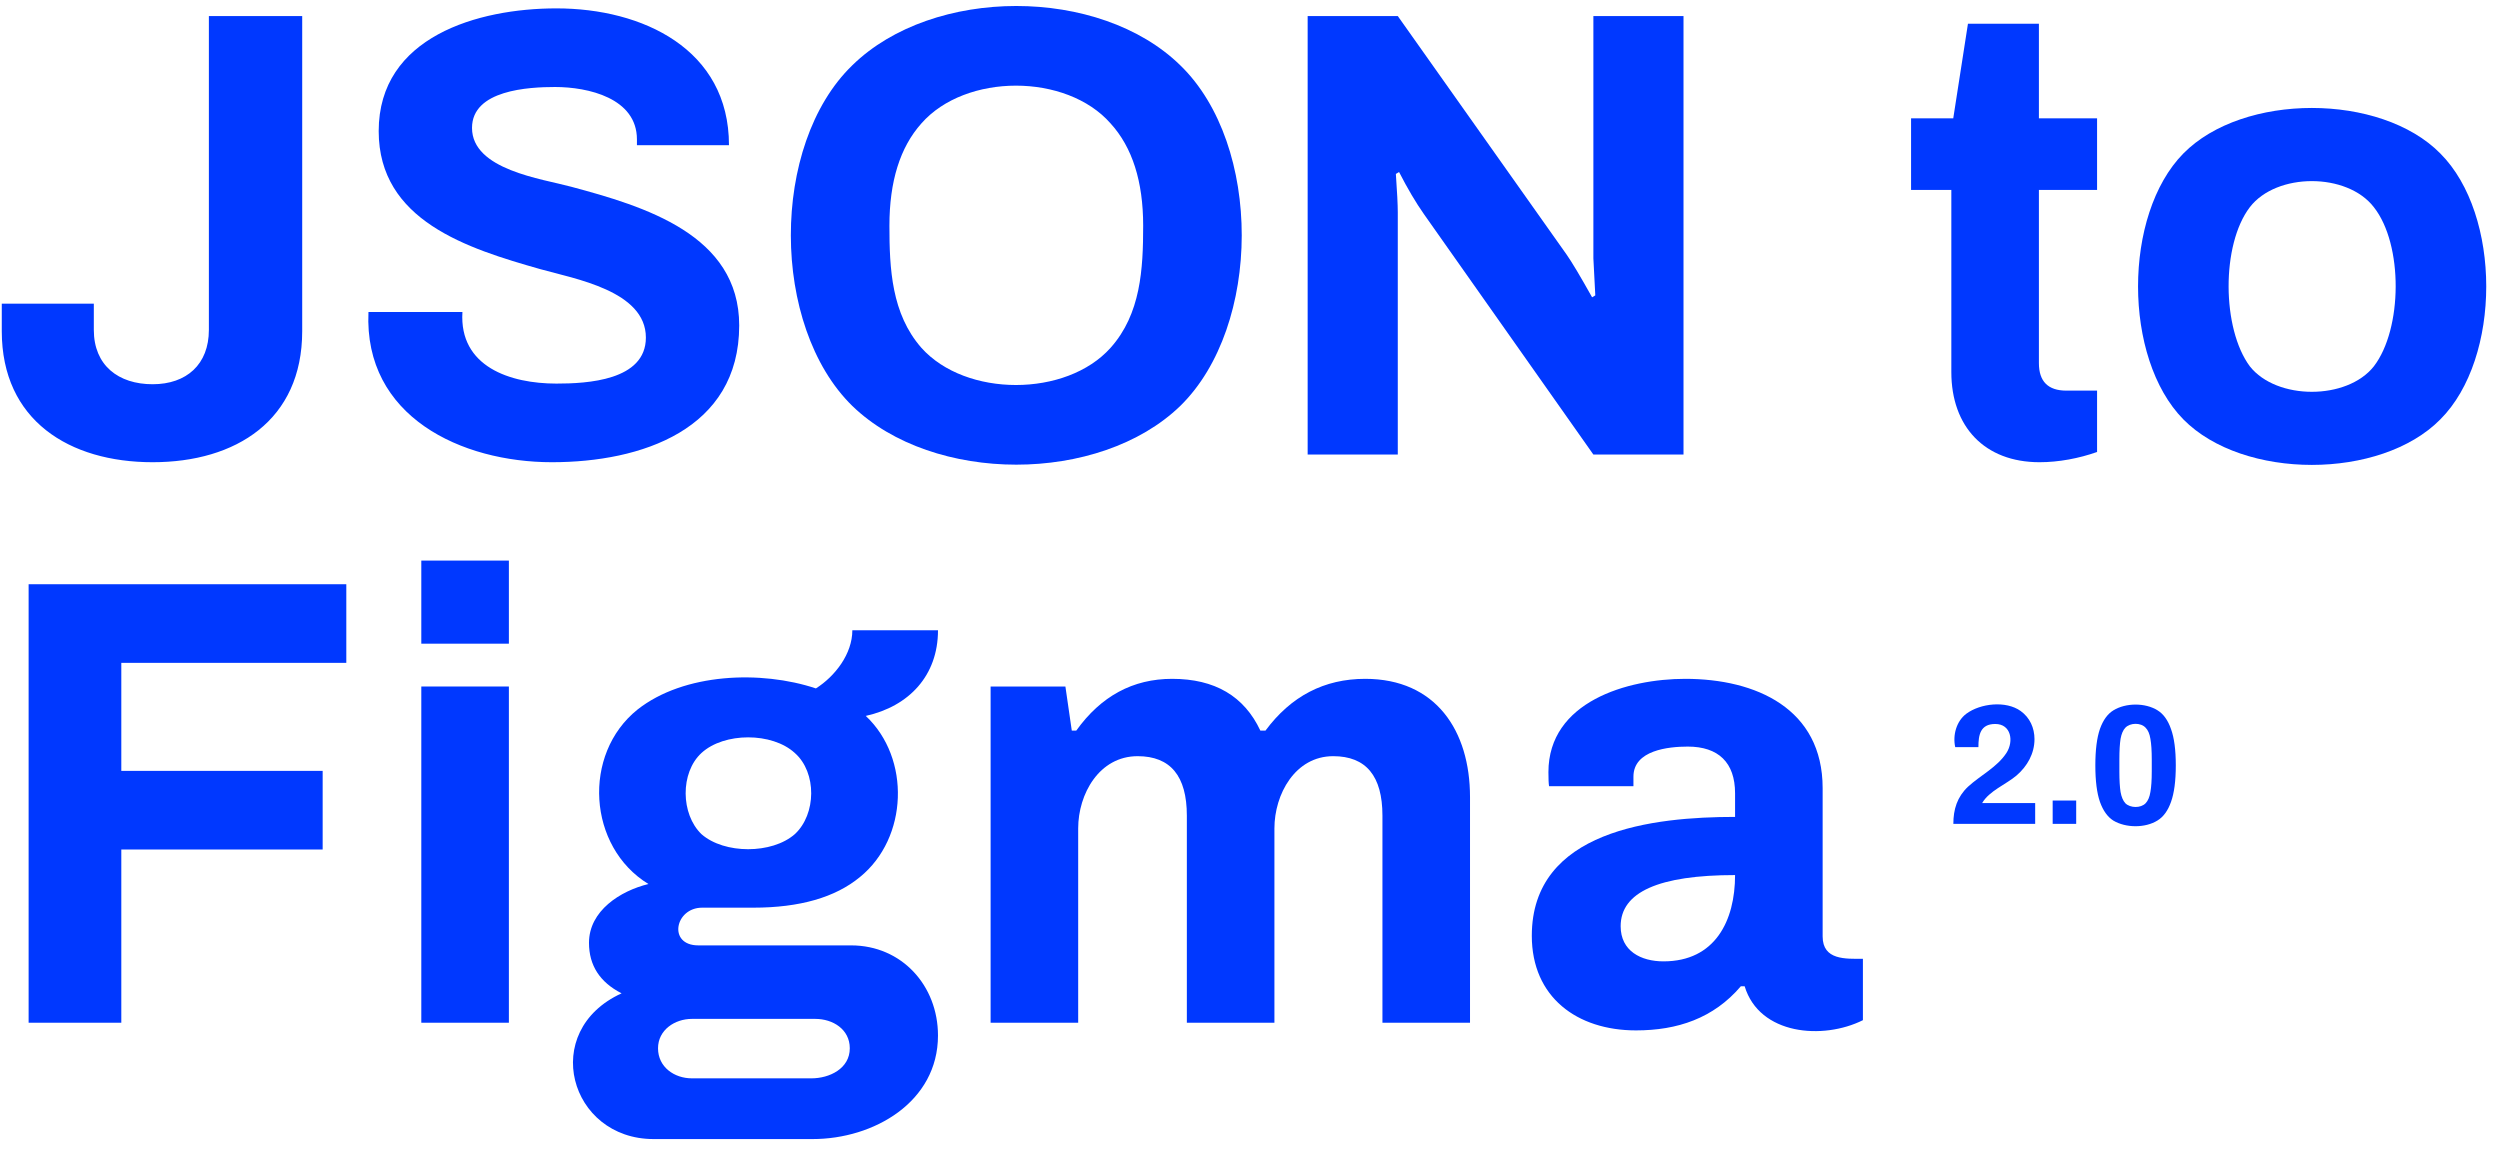
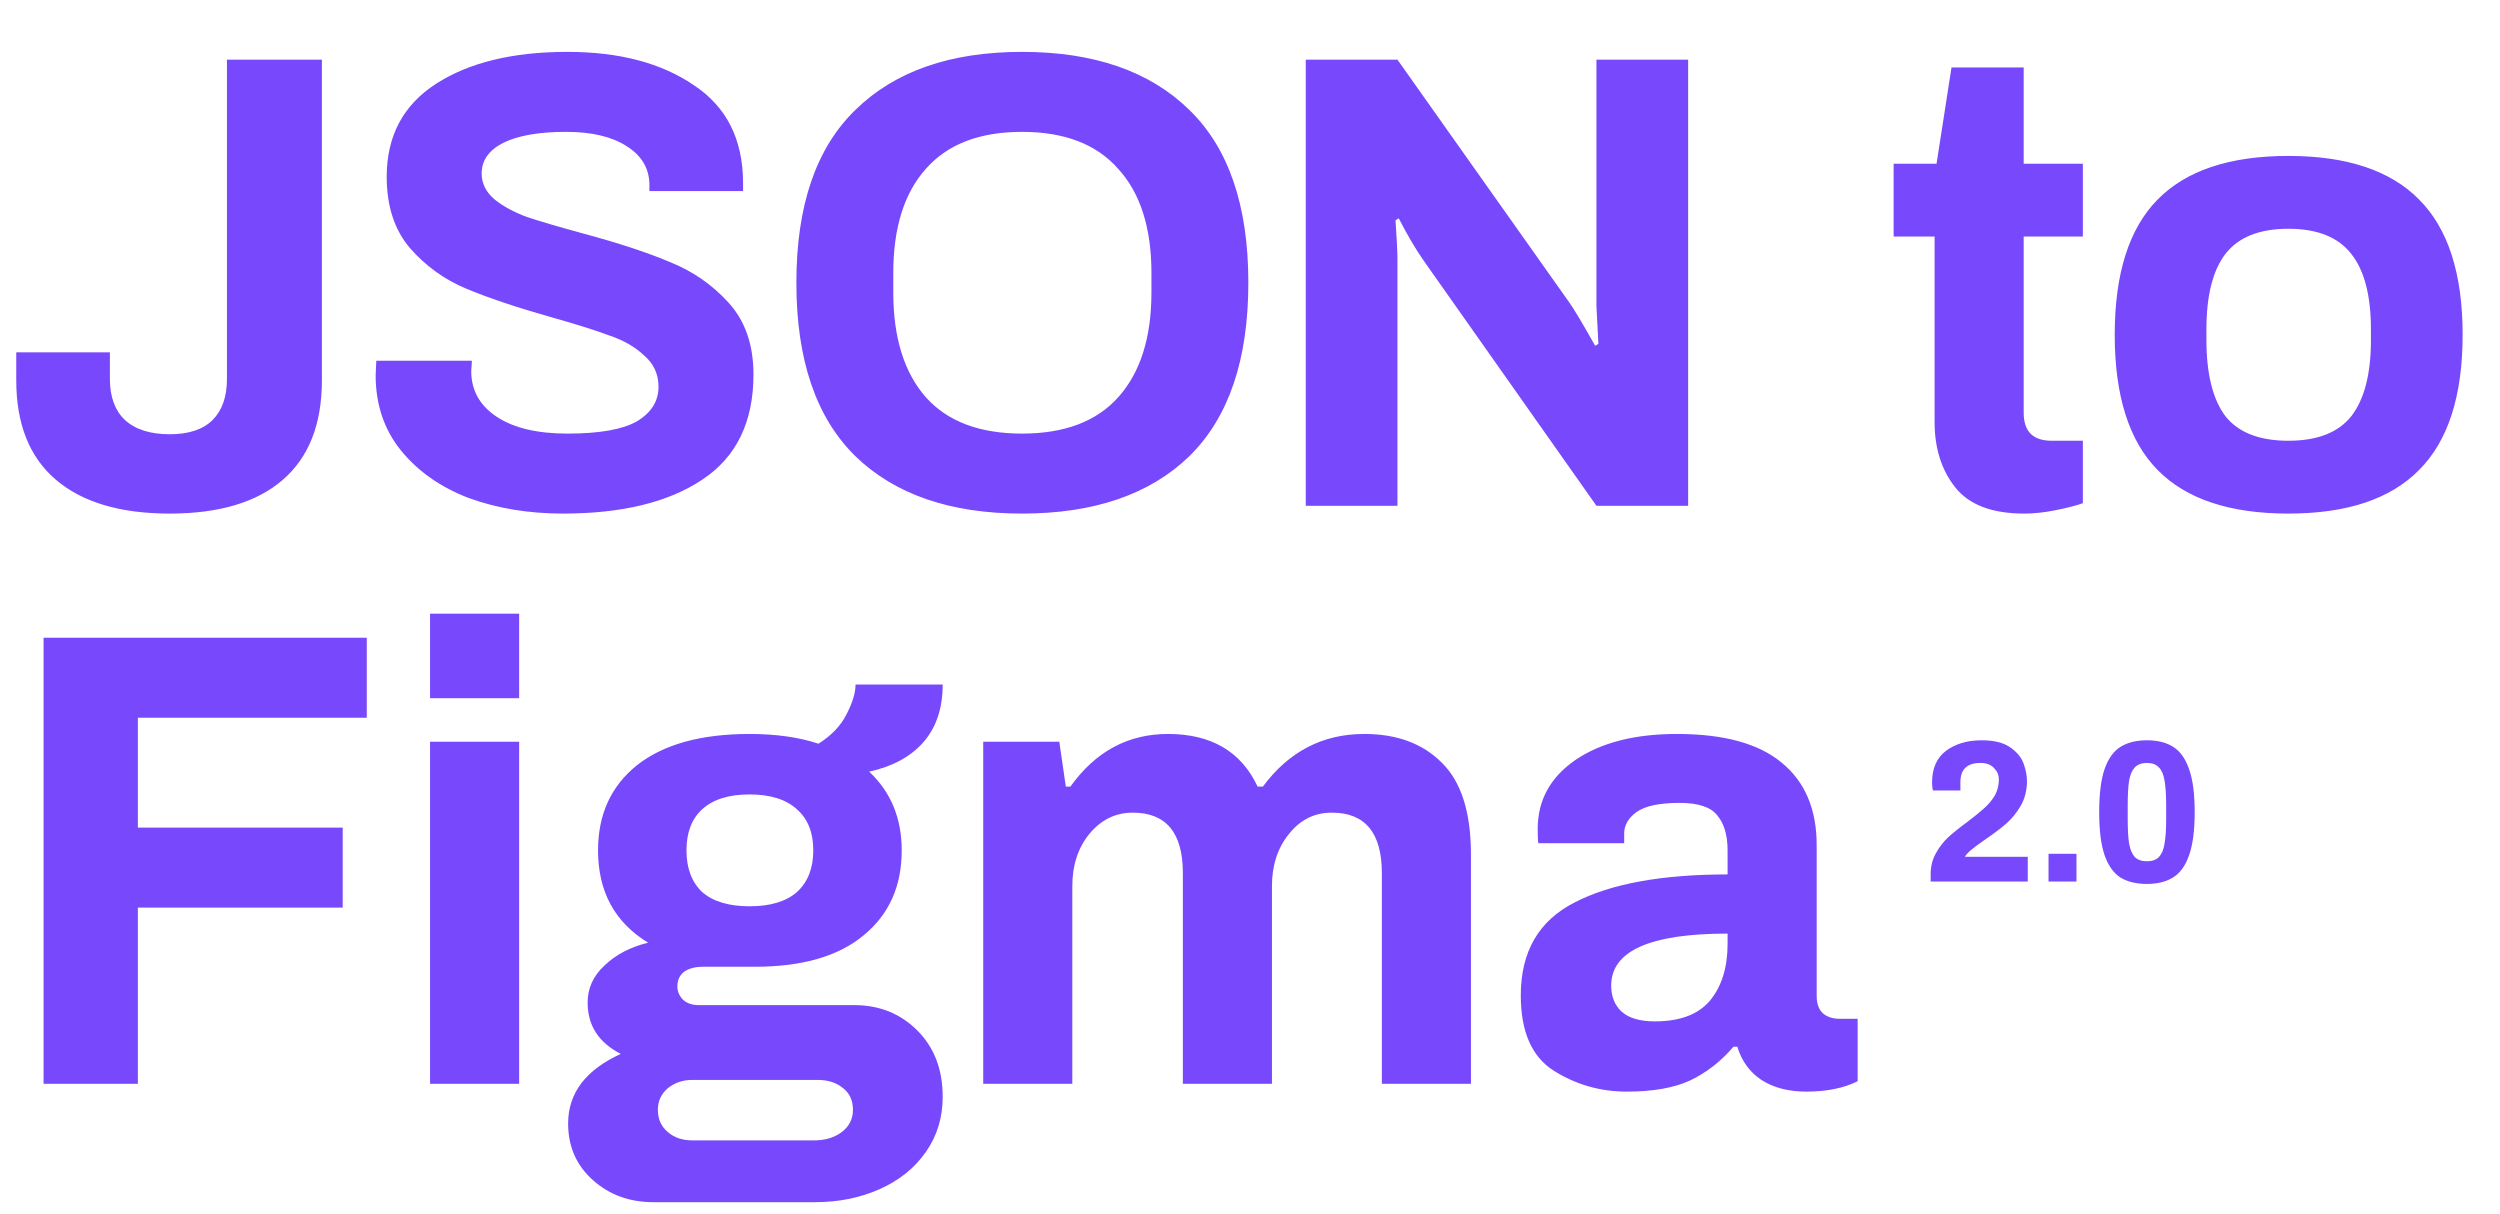
- <svg xmlns="http://www.w3.org/2000/svg" fill="none" viewBox="0 0 176 81">
-   <defs />
-   <path fill="#0038FF" d="M38.855 32.54c-6.36 0-13.25-3.197-12.915-10.575h6.615c-.241 3.856 3.37 5.04 6.615 5.04 2.147 0 6.3-.208 6.3-3.24 0-3.285-5-4.134-7.425-4.815-5.13-1.456-11.385-3.408-11.385-9.72 0-6.65 6.999-8.64 12.51-8.64 6.069 0 12.15 2.862 12.15 9.63h-6.48v-.405c0-2.914-3.45-3.69-5.76-3.69-1.859 0-5.85.207-5.85 2.88 0 2.95 4.929 3.582 6.975 4.14 5.154 1.383 11.835 3.37 11.835 9.765 0 7.344-6.905 9.63-13.185 9.63zM10.745 32.54c-5.858 0-10.62-2.938-10.62-9.225V21.38h6.48v1.845c0 2.502 1.733 3.825 4.14 3.825 2.387 0 3.96-1.395 3.96-3.825V1.13h6.57v22.185c0 6.27-4.663 9.225-10.53 9.225z" />
-   <path fill="#0038FF" fill-rule="evenodd" d="M60.005 28.58c5.697 5.51 17.387 5.51 23.084 0 5.748-5.62 5.797-18.38 0-23.985-5.689-5.564-17.396-5.564-23.084 0-5.797 5.606-5.748 18.364 0 23.985zm18.18-4.095c-3.12 3.493-10.202 3.493-13.32 0-2.101-2.395-2.25-5.571-2.25-8.595 0-3.12.75-5.52 2.25-7.2 3.111-3.547 10.208-3.547 13.32 0 1.53 1.68 2.294 4.08 2.294 7.2 0 3.034-.162 6.211-2.294 8.595z" clip-rule="evenodd" />
-   <path fill="#0038FF" d="M92.059 1.13h6.345l11.88 16.785c.36.51.96 1.515 1.8 3.015l.225-.135-.135-2.61V1.13h6.345V32h-6.345l-11.925-16.92c-.57-.81-1.155-1.8-1.755-2.97l-.225.135c.09 1.29.135 2.19.135 2.7V32h-6.345V1.13zM143.584 32.54c1.354 0 2.774-.27 4.05-.72V27.5h-2.16c-1.29 0-1.935-.645-1.935-1.935V13.37h4.095V8.33h-4.095V1.67h-4.995l-1.035 6.66h-2.97v5.04h2.835v12.825c0 3.843 2.338 6.345 6.21 6.345z" />
-   <path fill="#0038FF" fill-rule="evenodd" d="M153.709 29.525c-4.254-4.32-4.254-14.4 0-18.72 4.209-4.273 13.881-4.273 18.09 0 4.31 4.31 4.31 14.41 0 18.72-4.209 4.273-13.881 4.273-18.09 0zm13.41-3.735c2.019-2.625 2.079-8.572 0-11.205-1.881-2.446-6.849-2.446-8.73 0-2.023 2.65-1.964 8.563 0 11.205 1.888 2.391 6.842 2.391 8.73 0z" clip-rule="evenodd" />
-   <path fill="#0038FF" d="M24.38 41.13H2.015V72H8.54V59.805h14.175V54.27H8.54v-7.605h15.84V41.13zM29.66 39.465h6.165v5.85H29.66v-5.85zM29.66 48.33h6.165V72H29.66V48.33z" />
-   <path fill="#0038FF" fill-rule="evenodd" d="M46.01 80.19h11.204c4.297 0 8.82-2.607 8.82-7.29 0-3.504-2.542-6.345-6.12-6.345H49.16c-2.162 0-1.646-2.655.27-2.655h3.6c3.27 0 5.775-.72 7.515-2.16 3.381-2.75 3.583-8.353.405-11.34 3.048-.677 5.085-2.838 5.085-6.03h-6.03c0 1.668-1.221 3.244-2.565 4.095-3.864-1.288-9.284-1.089-12.555 1.485-3.92 3.136-3.511 9.675.765 12.285-1.97.48-4.185 1.877-4.185 4.14 0 1.59.765 2.775 2.295 3.555-5.803 2.651-3.674 10.26 2.25 10.26zm9.944-21.465c-1.605 1.412-4.965 1.412-6.57 0-1.46-1.4-1.51-4.33 0-5.715 1.595-1.467 4.976-1.467 6.57 0 1.565 1.377 1.514 4.322 0 5.715zm1.17 17.19H48.71c-1.24 0-2.385-.794-2.385-2.115 0-1.293 1.183-2.07 2.385-2.07h8.685c1.236 0 2.43.729 2.43 2.07 0 1.436-1.437 2.115-2.7 2.115z" clip-rule="evenodd" />
-   <path fill="#0038FF" d="M69.739 48.33h5.265l.45 3.105h.315c1.74-2.43 3.99-3.645 6.75-3.645 3 0 5.07 1.215 6.21 3.645h.36c1.8-2.43 4.14-3.645 7.02-3.645 4.974 0 7.38 3.65 7.38 8.325V72h-6.165V57.42c0-2.79-1.155-4.185-3.465-4.185-2.683 0-4.14 2.681-4.14 5.085V72h-6.165V57.42c0-2.79-1.155-4.185-3.465-4.185-2.7 0-4.185 2.655-4.185 5.085V72h-6.165V48.33z" />
-   <path fill="#0038FF" fill-rule="evenodd" d="M115.174 72.54c2.911 0 5.456-.849 7.38-3.105h.27c1.04 3.432 5.516 3.79 8.325 2.385V67.5c-1.214 0-2.835.105-2.835-1.575v-10.44c0-5.598-4.691-7.695-9.675-7.695-4.066 0-9.63 1.603-9.63 6.57 0 .48.015.81.045.99h5.94v-.675c0-1.864 2.47-2.115 3.825-2.115 2.15 0 3.33 1.118 3.33 3.285v1.665c-5.731 0-14.31.935-14.31 8.37 0 4.322 3.187 6.66 7.335 6.66zm1.935-4.86c-1.582 0-3.015-.726-3.015-2.475 0-2.4 2.685-3.6 8.055-3.6 0 3.215-1.4 6.075-5.04 6.075z" clip-rule="evenodd" />
-   <path fill="#0038FF" d="M138.548 55.384c.871-.8 2.058-1.374 2.712-2.388.523-.817.322-2.028-.792-2.028-1.062 0-1.188.777-1.188 1.632h-1.632c-.187-.841.08-1.825.78-2.352.983-.73 2.789-.94 3.828-.192.646.465.972 1.19.972 1.98 0 1.01-.505 1.906-1.26 2.556-.73.626-1.933 1.085-2.424 1.944h3.732V58h-5.76c0-1.019.264-1.89 1.032-2.616zM144.508 56.356h1.656V58h-1.656v-1.644z" />
-   <path fill="#0038FF" fill-rule="evenodd" d="M148.784 57.772c.875.522 2.24.533 3.108-.012.416-.256.732-.692.948-1.308.224-.624.336-1.48.336-2.568s-.112-1.94-.336-2.556c-.216-.624-.532-1.064-.948-1.32-.869-.545-2.237-.536-3.108 0-.408.248-.724.684-.948 1.308-.216.624-.324 1.48-.324 2.568s.108 1.944.324 2.568c.224.624.54 1.064.948 1.32zm2.268-1.224c-.341.358-1.083.345-1.428 0-.16-.176-.272-.44-.336-.792-.056-.352-.084-.836-.084-1.452v-.84c0-.616.028-1.1.084-1.452.064-.352.176-.612.336-.78.343-.359 1.089-.372 1.428 0 .168.168.28.428.336.78.064.352.096.836.096 1.452v.84c0 .616-.032 1.1-.096 1.452-.056.352-.168.616-.336.792z" clip-rule="evenodd" />
+ <svg xmlns="http://www.w3.org/2000/svg" width="173" height="84" viewBox="0 0 173 84" fill="none">
+   <path d="M11.745 35.54C8.325 35.54 5.7 34.76 3.87 33.2C2.04 31.64 1.125 29.345 1.125 26.315V24.38H7.605V26.225C7.605 27.455 7.95 28.4 8.64 29.06C9.36 29.72 10.395 30.05 11.745 30.05C13.065 30.05 14.055 29.72 14.715 29.06C15.375 28.4 15.705 27.455 15.705 26.225V4.13H22.275V26.315C22.275 29.345 21.375 31.64 19.575 33.2C17.775 34.76 15.165 35.54 11.745 35.54ZM38.955 35.54C36.585 35.54 34.41 35.18 32.43 34.46C30.48 33.71 28.92 32.615 27.75 31.175C26.58 29.735 25.995 27.995 25.995 25.955L26.04 24.965H32.655L32.61 25.685C32.61 27.005 33.195 28.055 34.365 28.835C35.535 29.615 37.17 30.005 39.27 30.005C41.49 30.005 43.095 29.72 44.085 29.15C45.075 28.55 45.57 27.755 45.57 26.765C45.57 25.895 45.24 25.175 44.58 24.605C43.95 24.005 43.14 23.54 42.15 23.21C41.19 22.85 39.855 22.43 38.145 21.95C35.715 21.26 33.75 20.6 32.25 19.97C30.75 19.34 29.46 18.41 28.38 17.18C27.3 15.92 26.76 14.27 26.76 12.23C26.76 9.41 27.9 7.265 30.18 5.795C32.46 4.325 35.49 3.59 39.27 3.59C42.84 3.59 45.75 4.355 48 5.885C50.28 7.385 51.42 9.65 51.42 12.68V13.22H44.94V12.815C44.94 11.675 44.415 10.775 43.365 10.115C42.345 9.455 40.95 9.125 39.18 9.125C37.29 9.125 35.835 9.38 34.815 9.89C33.825 10.4 33.33 11.105 33.33 12.005C33.33 12.695 33.63 13.295 34.23 13.805C34.83 14.285 35.58 14.69 36.48 15.02C37.38 15.32 38.655 15.695 40.305 16.145C42.765 16.805 44.775 17.465 46.335 18.125C47.925 18.755 49.29 19.7 50.43 20.96C51.57 22.22 52.14 23.87 52.14 25.91C52.14 29.21 50.955 31.64 48.585 33.2C46.245 34.76 43.035 35.54 38.955 35.54ZM70.725 35.54C65.775 35.54 61.934 34.22 59.205 31.58C56.474 28.91 55.109 24.905 55.109 19.565C55.109 14.225 56.474 10.235 59.205 7.595C61.934 4.925 65.775 3.59 70.725 3.59C75.704 3.59 79.559 4.925 82.29 7.595C85.019 10.235 86.385 14.225 86.385 19.565C86.385 24.905 85.019 28.91 82.29 31.58C79.559 34.22 75.704 35.54 70.725 35.54ZM70.725 30.005C73.665 30.005 75.885 29.165 77.385 27.485C78.915 25.775 79.68 23.36 79.68 20.24V18.89C79.68 15.77 78.915 13.37 77.385 11.69C75.885 9.98 73.665 9.125 70.725 9.125C67.784 9.125 65.564 9.98 64.064 11.69C62.565 13.37 61.815 15.77 61.815 18.89V20.24C61.815 23.36 62.565 25.775 64.064 27.485C65.564 29.165 67.784 30.005 70.725 30.005ZM90.359 4.13H96.704L108.584 20.915C108.944 21.425 109.544 22.43 110.384 23.93L110.609 23.795L110.474 21.185V4.13H116.819V35H110.474L98.549 18.08C97.979 17.27 97.394 16.28 96.794 15.11L96.569 15.245C96.659 16.535 96.704 17.435 96.704 17.945V35H90.359V4.13ZM140.084 35.54C137.864 35.54 136.274 34.94 135.314 33.74C134.354 32.54 133.874 31.025 133.874 29.195V16.37H131.039V11.33H134.009L135.044 4.67H140.039V11.33H144.134V16.37H140.039V28.565C140.039 29.855 140.684 30.5 141.974 30.5H144.134V34.82C143.624 35 142.979 35.165 142.199 35.315C141.449 35.465 140.744 35.54 140.084 35.54ZM158.354 35.54C154.304 35.54 151.289 34.535 149.309 32.525C147.329 30.515 146.339 27.395 146.339 23.165C146.339 18.935 147.329 15.815 149.309 13.805C151.289 11.795 154.304 10.79 158.354 10.79C162.404 10.79 165.419 11.795 167.399 13.805C169.409 15.815 170.414 18.935 170.414 23.165C170.414 27.395 169.409 30.515 167.399 32.525C165.419 34.535 162.404 35.54 158.354 35.54ZM158.354 30.5C160.364 30.5 161.819 29.93 162.719 28.79C163.619 27.62 164.069 25.865 164.069 23.525V22.805C164.069 20.465 163.619 18.725 162.719 17.585C161.819 16.415 160.364 15.83 158.354 15.83C156.344 15.83 154.889 16.415 153.989 17.585C153.119 18.725 152.684 20.465 152.684 22.805V23.525C152.684 25.865 153.119 27.62 153.989 28.79C154.889 29.93 156.344 30.5 158.354 30.5ZM3.015 44.13H25.38V49.665H9.54V57.27H23.715V62.805H9.54V75H3.015V44.13ZM29.76 42.465H35.925V48.315H29.76V42.465ZM29.76 51.33H35.925V75H29.76V51.33ZM45.209 83.19C43.559 83.19 42.164 82.68 41.024 81.66C39.884 80.64 39.314 79.335 39.314 77.745C39.314 75.645 40.529 74.04 42.959 72.93C41.429 72.15 40.664 70.965 40.664 69.375C40.664 68.385 41.054 67.53 41.834 66.81C42.614 66.06 43.619 65.535 44.849 65.235C42.539 63.825 41.384 61.695 41.384 58.845C41.384 56.355 42.284 54.39 44.084 52.95C45.914 51.51 48.509 50.79 51.869 50.79C53.699 50.79 55.289 51.015 56.639 51.465C57.539 50.895 58.184 50.22 58.574 49.44C58.994 48.63 59.204 47.94 59.204 47.37H65.234C65.234 49.02 64.784 50.355 63.884 51.375C63.014 52.365 61.769 53.04 60.149 53.4C61.649 54.81 62.399 56.625 62.399 58.845C62.399 61.335 61.514 63.3 59.744 64.74C58.004 66.18 55.499 66.9 52.229 66.9H48.629C48.089 66.9 47.654 67.02 47.324 67.26C47.024 67.5 46.874 67.83 46.874 68.25C46.874 68.61 47.009 68.925 47.279 69.195C47.549 69.435 47.909 69.555 48.359 69.555H59.114C60.854 69.555 62.309 70.14 63.479 71.31C64.649 72.48 65.234 74.01 65.234 75.9C65.234 77.34 64.844 78.615 64.064 79.725C63.284 80.835 62.219 81.69 60.869 82.29C59.519 82.89 58.034 83.19 56.414 83.19H45.209ZM51.869 62.715C53.309 62.715 54.404 62.385 55.154 61.725C55.904 61.035 56.279 60.075 56.279 58.845C56.279 57.615 55.904 56.67 55.154 56.01C54.404 55.32 53.309 54.975 51.869 54.975C50.429 54.975 49.334 55.32 48.584 56.01C47.864 56.67 47.504 57.615 47.504 58.845C47.504 60.075 47.864 61.035 48.584 61.725C49.334 62.385 50.429 62.715 51.869 62.715ZM56.324 78.915C57.104 78.915 57.749 78.72 58.259 78.33C58.769 77.94 59.024 77.43 59.024 76.8C59.024 76.14 58.784 75.63 58.304 75.27C57.854 74.91 57.284 74.73 56.594 74.73H47.909C47.249 74.73 46.679 74.925 46.199 75.315C45.749 75.705 45.524 76.2 45.524 76.8C45.524 77.43 45.749 77.94 46.199 78.33C46.649 78.72 47.219 78.915 47.909 78.915H56.324ZM68.039 51.33H73.304L73.754 54.435H74.069C75.809 52.005 78.059 50.79 80.819 50.79C83.819 50.79 85.889 52.005 87.029 54.435H87.389C89.189 52.005 91.529 50.79 94.409 50.79C96.659 50.79 98.444 51.45 99.764 52.77C101.114 54.09 101.789 56.205 101.789 59.115V75H95.624V60.42C95.624 57.63 94.469 56.235 92.159 56.235C90.959 56.235 89.969 56.73 89.189 57.72C88.409 58.68 88.019 59.88 88.019 61.32V75H81.854V60.42C81.854 57.63 80.699 56.235 78.389 56.235C77.189 56.235 76.184 56.73 75.374 57.72C74.594 58.68 74.204 59.88 74.204 61.32V75H68.039V51.33ZM112.574 75.54C110.744 75.54 109.064 75.06 107.534 74.1C106.004 73.14 105.239 71.4 105.239 68.88C105.239 65.85 106.484 63.705 108.974 62.445C111.464 61.155 114.989 60.51 119.549 60.51V58.845C119.549 57.795 119.309 56.985 118.829 56.415C118.379 55.845 117.509 55.56 116.219 55.56C114.839 55.56 113.849 55.77 113.249 56.19C112.679 56.61 112.394 57.105 112.394 57.675V58.35H106.454C106.424 58.17 106.409 57.84 106.409 57.36C106.409 55.38 107.279 53.79 109.019 52.59C110.789 51.39 113.129 50.79 116.039 50.79C119.279 50.79 121.694 51.45 123.284 52.77C124.904 54.09 125.714 55.995 125.714 58.485V68.925C125.714 69.465 125.864 69.87 126.164 70.14C126.464 70.38 126.839 70.5 127.289 70.5H128.549V74.82C127.589 75.3 126.404 75.54 124.994 75.54C123.764 75.54 122.729 75.27 121.889 74.73C121.079 74.19 120.524 73.425 120.224 72.435H119.954C119.084 73.455 118.079 74.235 116.939 74.775C115.829 75.285 114.374 75.54 112.574 75.54ZM114.509 70.68C116.249 70.68 117.524 70.2 118.334 69.24C119.144 68.25 119.549 66.945 119.549 65.325V64.605C114.179 64.605 111.494 65.805 111.494 68.205C111.494 68.955 111.734 69.555 112.214 70.005C112.724 70.455 113.489 70.68 114.509 70.68Z" fill="#7748FC" />
+   <path d="M133.602 60.496C133.602 59.964 133.719 59.488 133.952 59.068C134.185 58.639 134.47 58.265 134.806 57.948C135.151 57.631 135.599 57.271 136.15 56.87C136.626 56.506 136.999 56.203 137.27 55.96C137.55 55.717 137.783 55.451 137.97 55.162C138.203 54.798 138.32 54.387 138.32 53.93C138.32 53.631 138.208 53.37 137.984 53.146C137.769 52.913 137.457 52.796 137.046 52.796C136.122 52.796 135.66 53.239 135.66 54.126V54.7H133.756C133.719 54.532 133.7 54.345 133.7 54.14C133.7 53.169 134.022 52.441 134.666 51.956C135.319 51.471 136.141 51.228 137.13 51.228C137.998 51.228 138.665 51.396 139.132 51.732C139.599 52.068 139.902 52.446 140.042 52.866C140.191 53.286 140.266 53.678 140.266 54.042C140.266 54.686 140.121 55.26 139.832 55.764C139.543 56.259 139.197 56.679 138.796 57.024C138.404 57.36 137.914 57.729 137.326 58.13C136.878 58.438 136.542 58.69 136.318 58.886C136.159 59.026 136.043 59.161 135.968 59.292H140.322V61H133.602V60.496ZM141.759 59.082H143.691V61H141.759V59.082ZM148.568 61.168C147.84 61.168 147.233 61.023 146.748 60.734C146.272 60.435 145.903 59.922 145.642 59.194C145.39 58.466 145.264 57.467 145.264 56.198C145.264 54.929 145.39 53.93 145.642 53.202C145.903 52.474 146.272 51.965 146.748 51.676C147.233 51.377 147.84 51.228 148.568 51.228C149.296 51.228 149.898 51.377 150.374 51.676C150.859 51.975 151.228 52.488 151.48 53.216C151.741 53.935 151.872 54.929 151.872 56.198C151.872 57.467 151.741 58.466 151.48 59.194C151.228 59.913 150.859 60.421 150.374 60.72C149.898 61.019 149.296 61.168 148.568 61.168ZM148.568 59.6C148.932 59.6 149.207 59.502 149.394 59.306C149.59 59.101 149.72 58.793 149.786 58.382C149.86 57.971 149.898 57.407 149.898 56.688V55.708C149.898 54.989 149.86 54.425 149.786 54.014C149.72 53.603 149.59 53.3 149.394 53.104C149.207 52.899 148.932 52.796 148.568 52.796C148.204 52.796 147.924 52.899 147.728 53.104C147.541 53.3 147.41 53.603 147.336 54.014C147.27 54.425 147.238 54.989 147.238 55.708V56.688C147.238 57.407 147.27 57.971 147.336 58.382C147.41 58.793 147.541 59.101 147.728 59.306C147.924 59.502 148.204 59.6 148.568 59.6Z" fill="#7748FC" />
</svg>
